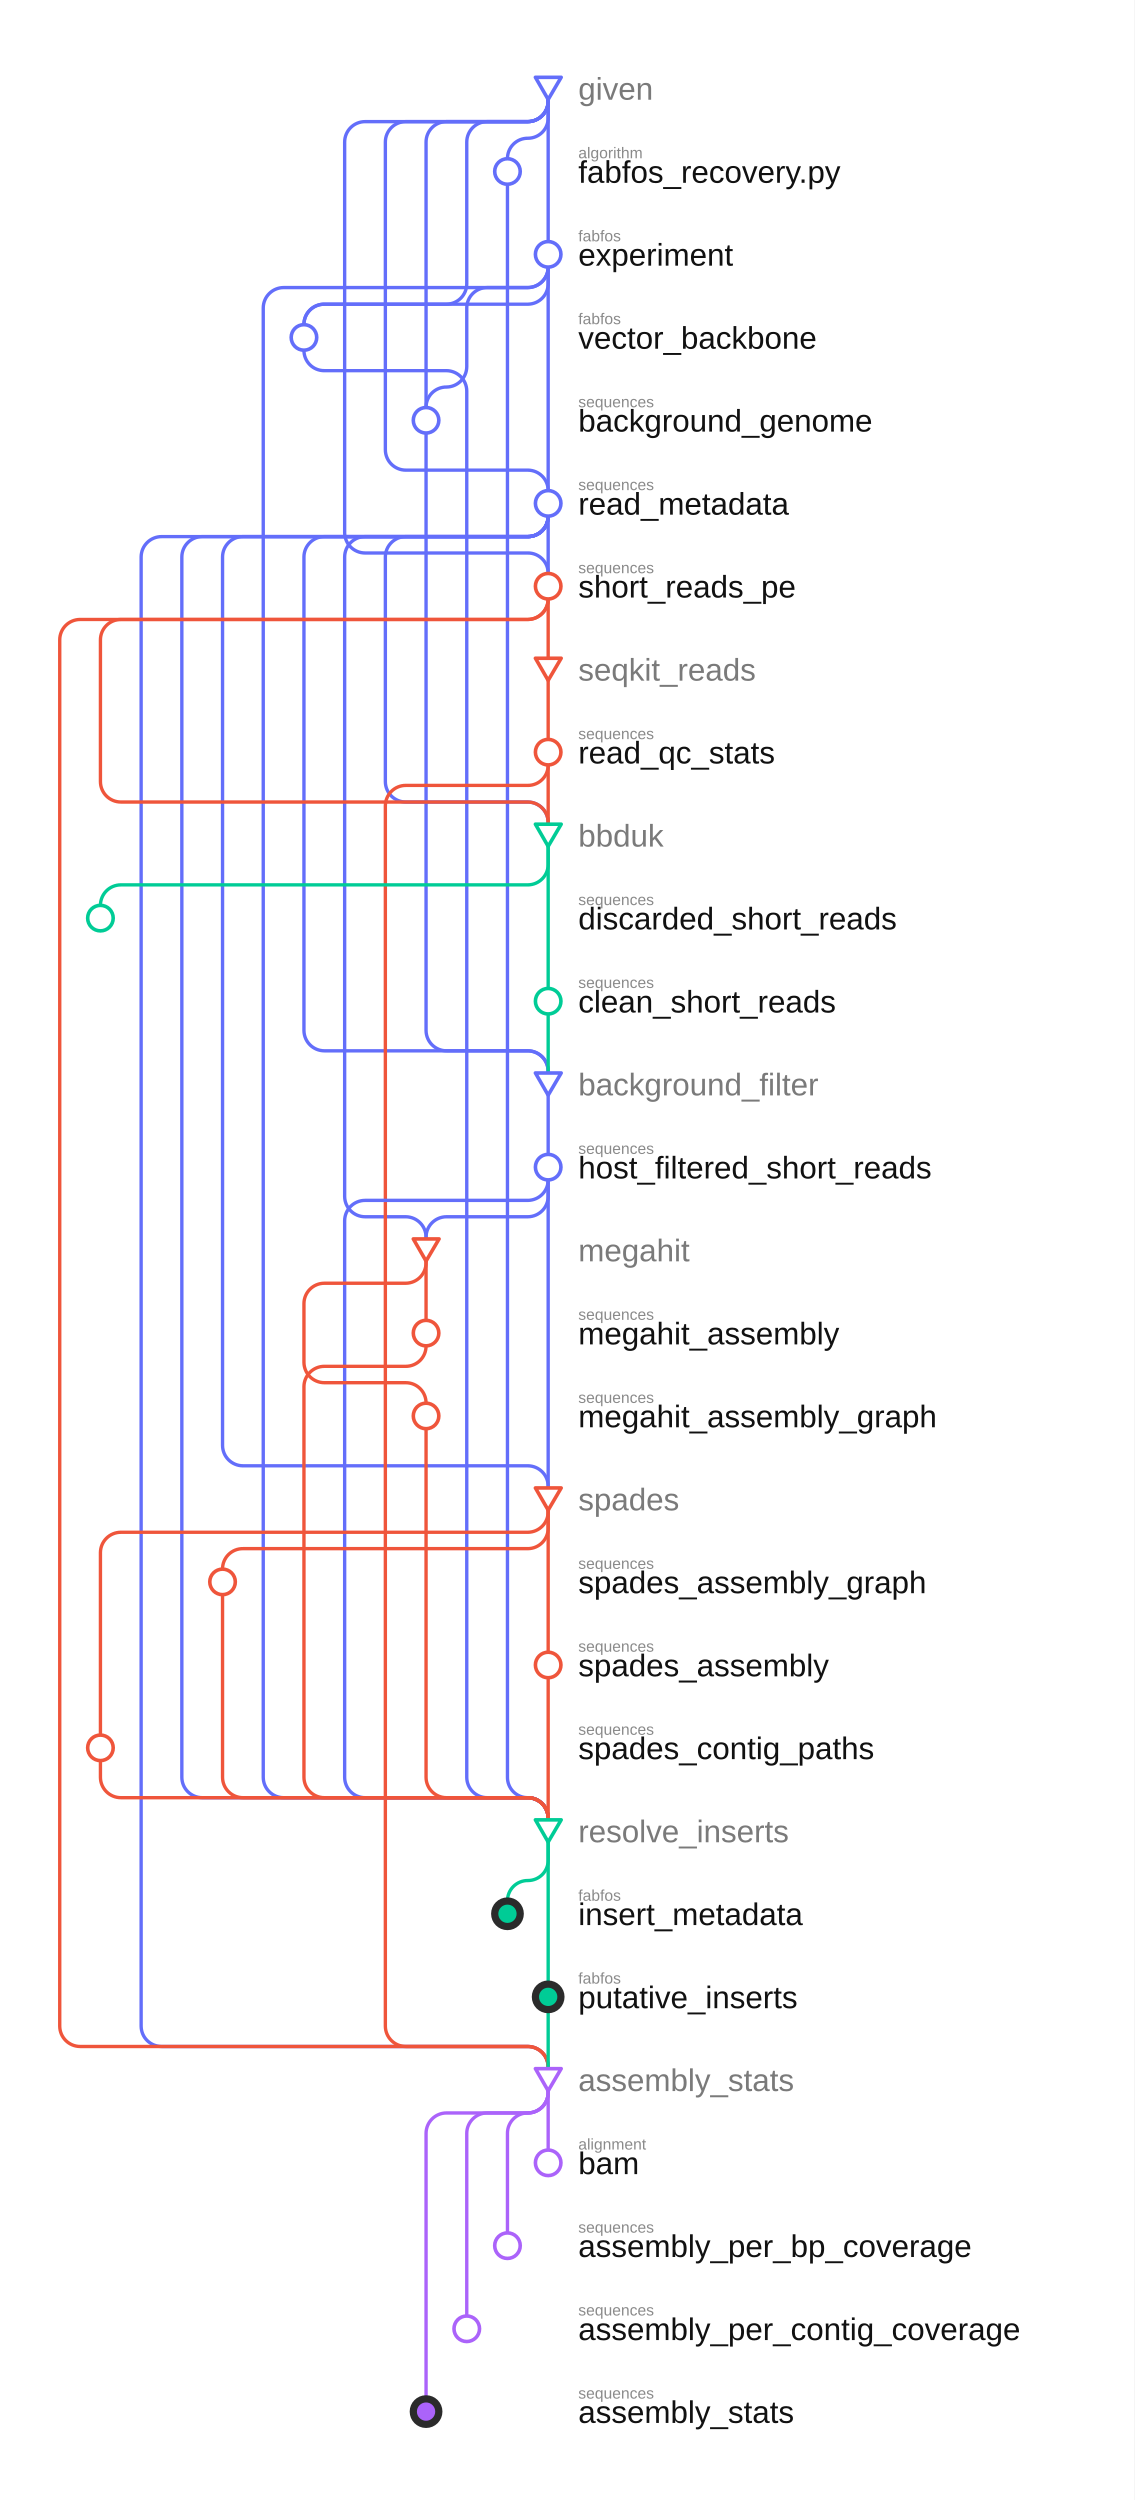
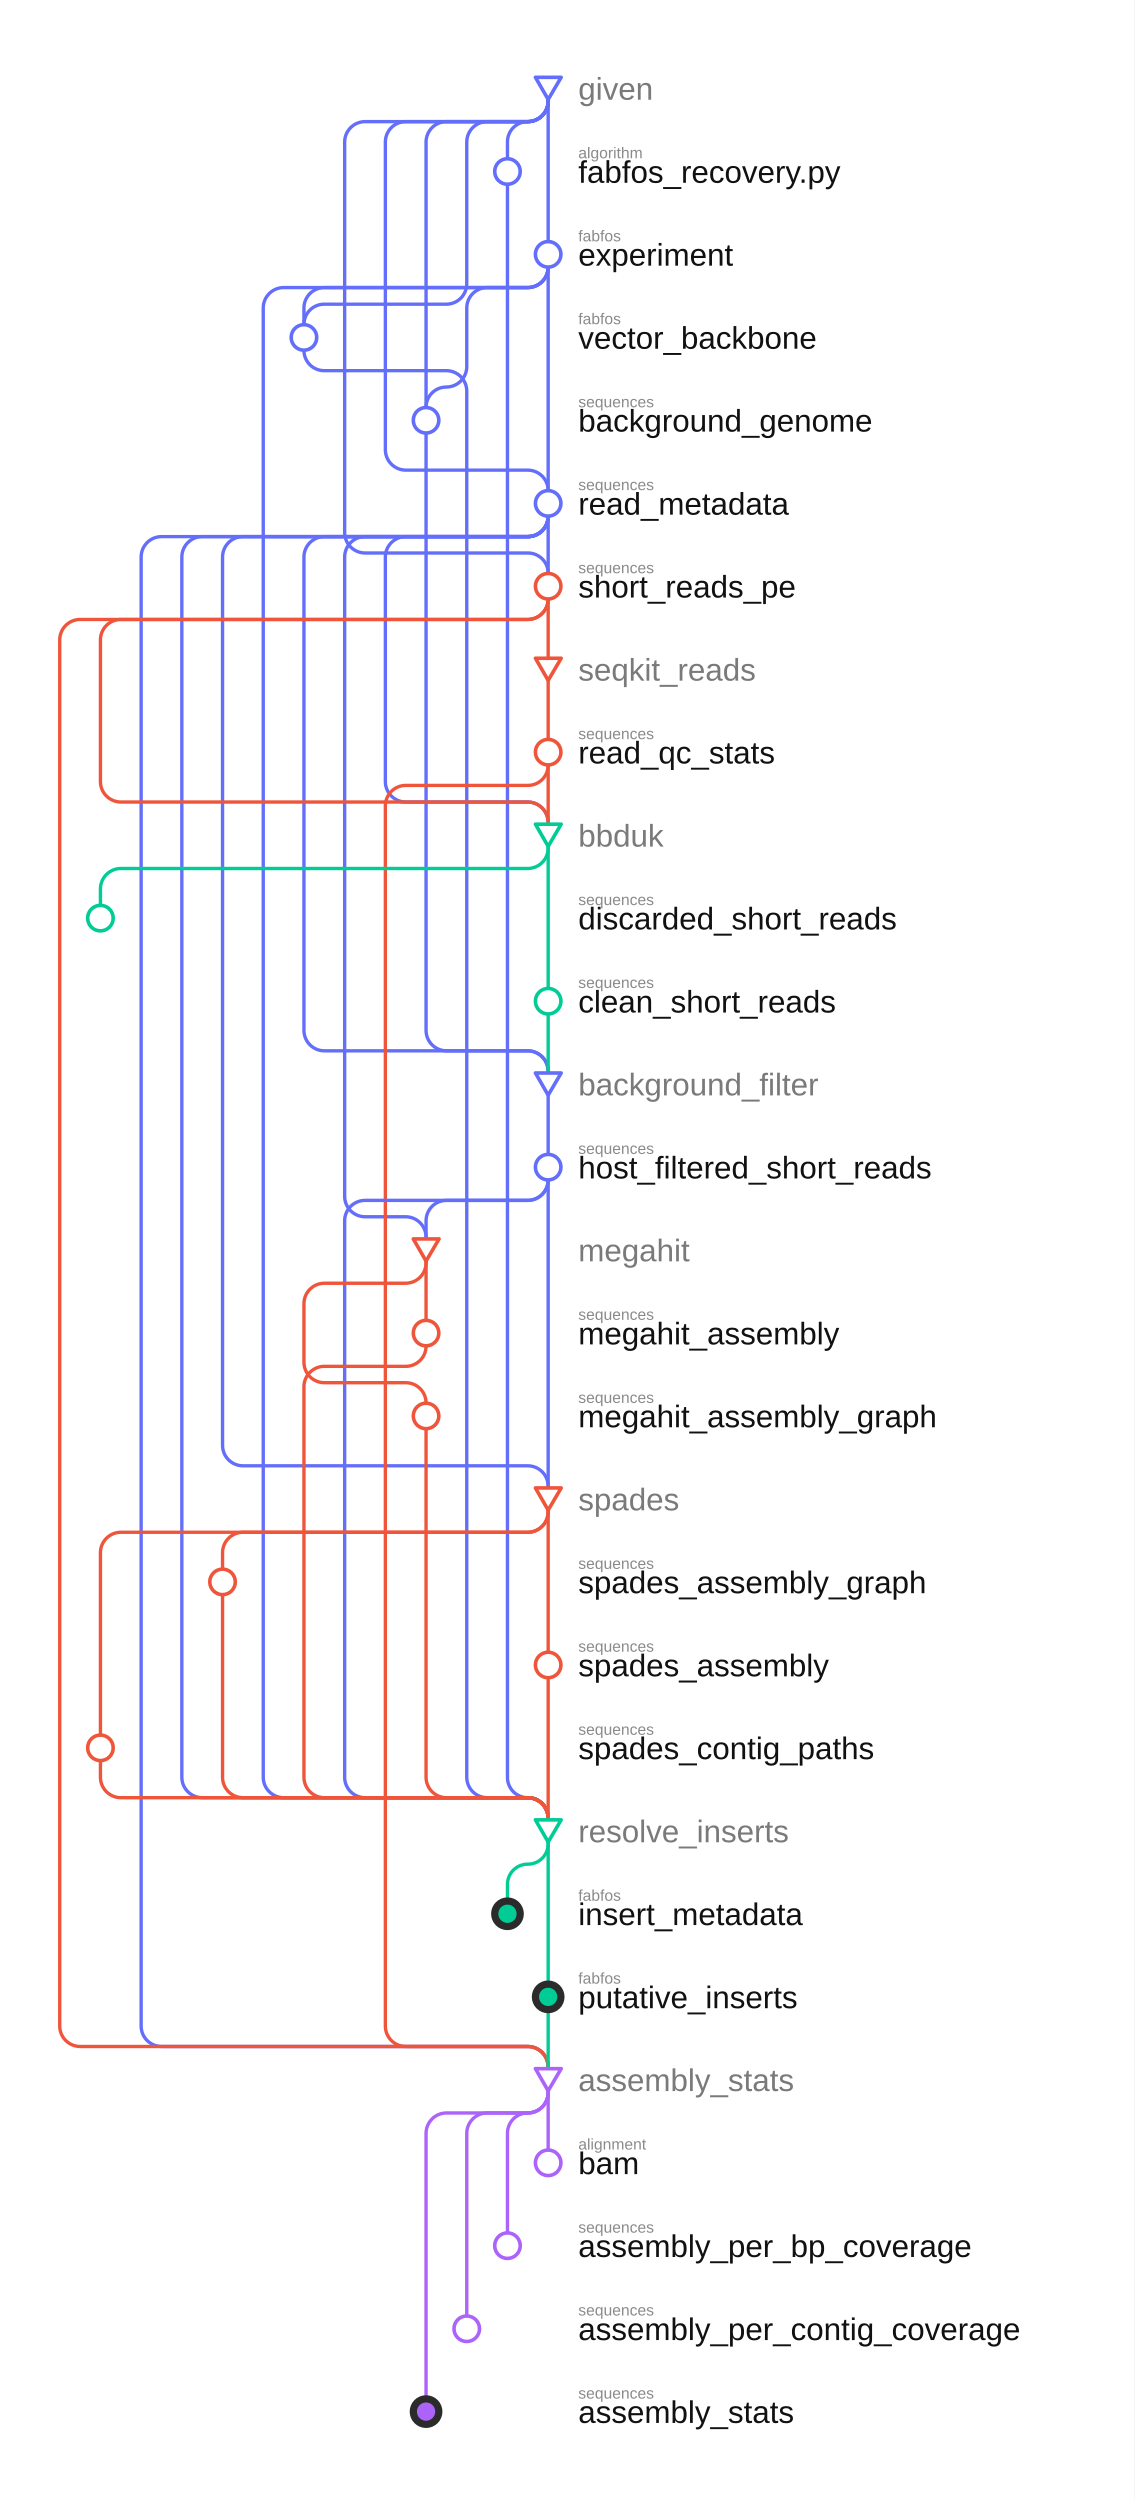
<svg xmlns="http://www.w3.org/2000/svg" width="471" height="1038" viewBox="0 0 471 1038">
  <rect width="471" height="1038" fill="#FFFFFF" />
  <g fill="none" stroke="#666666" stroke-width="1.4" stroke-linejoin="round" stroke-linecap="round">
    <path d="M 227.6,41.3 L 227.6,100.3" stroke="#636EFA" />
-     <path d="M 227.6,41.3 L 227.6,48.9 A 8.4,8.4 0 0 1 219.2,57.4 A 8.4,8.4 0 0 0 210.7,65.8 L 210.7,65.8" stroke="#636EFA" />
+     <path d="M 227.6,41.3 L 227.6,42.1 A 8.4,8.4 0 0 1 219.2,50.5 A 8.4,8.4 0 0 0 210.7,59.0 L 210.7,65.8" stroke="#636EFA" />
    <path d="M 227.6,41.3 L 227.6,42.1 A 8.5,8.5 0 0 1 219.2,50.5 L 202.3,50.5 A 8.5,8.5 0 0 0 193.8,59.0 L 193.8,117.8 A 8.5,8.5 0 0 1 185.4,126.3 L 134.7,126.3 A 8.4,8.4 0 0 0 126.2,134.7 L 126.2,134.7" stroke="#636EFA" />
    <path d="M 227.6,41.3 L 227.6,42.1 A 8.5,8.5 0 0 1 219.2,50.5 L 185.4,50.5 A 8.5,8.5 0 0 0 176.9,59.0 L 176.9,169.2" stroke="#636EFA" />
    <path d="M 227.6,41.3 L 227.6,42.1 A 8.5,8.5 0 0 1 219.2,50.5 L 168.5,50.5 A 8.5,8.5 0 0 0 160.0,59.0 L 160.0,186.7 A 8.5,8.5 0 0 0 168.5,195.2 L 219.2,195.2 A 8.5,8.5 0 0 1 227.6,203.6 L 227.6,203.6" stroke="#636EFA" />
    <path d="M 227.6,41.3 L 227.6,42.1 A 8.5,8.5 0 0 1 219.2,50.5 L 151.6,50.5 A 8.5,8.5 0 0 0 143.1,59.0 L 143.1,221.2 A 8.5,8.5 0 0 0 151.6,229.6 L 219.2,229.6 A 8.4,8.4 0 0 1 227.6,238.1 L 227.6,238.1" stroke="#636EFA" />
    <path d="M 210.7,76.5 L 210.7,737.9 A 8.4,8.4 0 0 0 219.2,746.4 A 8.4,8.4 0 0 1 227.6,754.8 L 227.6,755.6" stroke="#636EFA" />
    <path d="M 227.6,111.0 L 227.6,203.6" stroke="#636EFA" />
    <path d="M 227.6,111.0 A 8.5,8.5 0 0 1 219.2,119.4 L 202.3,119.4 A 8.5,8.5 0 0 0 193.8,127.9 L 193.8,152.3 A 8.5,8.5 0 0 1 185.4,160.7 L 185.4,160.7 A 8.4,8.4 0 0 0 176.9,169.2 L 176.9,169.2" stroke="#636EFA" />
-     <path d="M 227.6,111.0 L 227.6,117.8 A 8.5,8.5 0 0 1 219.2,126.3 L 134.7,126.3 A 8.4,8.4 0 0 0 126.2,134.7 L 126.2,134.7" stroke="#636EFA" />
+     <path d="M 227.6,111.0 A 8.5,8.5 0 0 1 219.2,119.4 L 134.7,119.4 A 8.5,8.5 0 0 0 126.2,127.9 L 126.2,134.7" stroke="#636EFA" />
    <path d="M 227.6,111.0 A 8.5,8.5 0 0 1 219.2,119.4 L 117.8,119.4 A 8.5,8.5 0 0 0 109.3,127.9 L 109.3,737.9 A 8.5,8.5 0 0 0 117.8,746.4 L 219.2,746.4 A 8.5,8.5 0 0 1 227.6,754.8 L 227.6,755.6" stroke="#636EFA" />
    <path d="M 126.2,145.4 A 8.4,8.4 0 0 0 134.7,153.9 L 185.4,153.9 A 8.5,8.5 0 0 1 193.8,162.3 L 193.8,737.9 A 8.5,8.5 0 0 0 202.3,746.4 L 219.2,746.4 A 8.5,8.5 0 0 1 227.6,754.8 L 227.6,755.6" stroke="#636EFA" />
    <path d="M 176.9,179.9 L 176.9,427.9 A 8.5,8.5 0 0 0 185.4,436.3 L 219.2,436.3 A 8.5,8.5 0 0 1 227.6,444.8 L 227.6,445.5" stroke="#636EFA" />
    <path d="M 227.6,214.3 L 227.6,238.1" stroke="#636EFA" />
    <path d="M 227.6,214.3 A 8.4,8.4 0 0 1 219.2,222.8 L 168.5,222.8 A 8.5,8.5 0 0 0 160.0,231.2 L 160.0,324.5 A 8.5,8.5 0 0 0 168.5,333.0 L 219.2,333.0 A 8.5,8.5 0 0 1 227.6,341.4 L 227.6,342.2" stroke="#636EFA" />
    <path d="M 227.6,214.3 A 8.4,8.4 0 0 1 219.2,222.8 L 151.6,222.8 A 8.5,8.5 0 0 0 143.1,231.2 L 143.1,496.8 A 8.5,8.5 0 0 0 151.6,505.2 L 168.5,505.2 A 8.5,8.5 0 0 1 176.9,513.7 L 176.9,514.4" stroke="#636EFA" />
    <path d="M 227.6,214.3 A 8.4,8.4 0 0 1 219.2,222.8 L 134.7,222.8 A 8.5,8.5 0 0 0 126.2,231.2 L 126.2,427.9 A 8.5,8.5 0 0 0 134.7,436.3 L 219.2,436.3 A 8.5,8.5 0 0 1 227.6,444.8 L 227.6,445.5" stroke="#636EFA" />
    <path d="M 227.6,214.3 A 8.4,8.4 0 0 1 219.2,222.8 L 100.9,222.8 A 8.5,8.5 0 0 0 92.4,231.2 L 92.4,600.1 A 8.5,8.5 0 0 0 100.9,608.6 L 219.2,608.6 A 8.5,8.5 0 0 1 227.6,617.0 L 227.6,617.8" stroke="#636EFA" />
    <path d="M 227.6,214.3 A 8.4,8.4 0 0 1 219.2,222.8 L 84.0,222.8 A 8.5,8.5 0 0 0 75.5,231.2 L 75.5,737.9 A 8.5,8.5 0 0 0 84.0,746.4 L 219.2,746.4 A 8.5,8.5 0 0 1 227.6,754.8 L 227.6,755.6" stroke="#636EFA" />
    <path d="M 227.6,214.3 A 8.4,8.4 0 0 1 219.2,222.8 L 67.1,222.8 A 8.5,8.5 0 0 0 58.6,231.2 L 58.6,841.3 A 8.5,8.5 0 0 0 67.1,849.7 L 219.2,849.7 A 8.5,8.5 0 0 1 227.6,858.2 L 227.6,858.9" stroke="#636EFA" />
    <path d="M 227.6,248.8 L 227.6,273.3" stroke="#EF553B" />
    <path d="M 227.6,248.8 L 227.6,248.8 A 8.5,8.5 0 0 1 219.2,257.2 L 50.2,257.2 A 8.5,8.5 0 0 0 41.7,265.7 L 41.7,324.5 A 8.5,8.5 0 0 0 50.2,333.0 L 219.2,333.0 A 8.5,8.5 0 0 1 227.6,341.4 L 227.6,342.2" stroke="#EF553B" />
    <path d="M 227.6,248.8 L 227.6,248.8 A 8.5,8.5 0 0 1 219.2,257.2 L 33.3,257.2 A 8.5,8.5 0 0 0 24.8,265.7 L 24.8,841.3 A 8.5,8.5 0 0 0 33.3,849.7 L 219.2,849.7 A 8.5,8.5 0 0 1 227.6,858.2 L 227.6,858.9" stroke="#EF553B" />
    <path d="M 227.6,282.5 L 227.6,307.0" stroke="#EF553B" />
    <path d="M 227.6,317.7 L 227.6,342.2" stroke="#EF553B" />
    <path d="M 227.6,317.7 A 8.4,8.4 0 0 1 219.2,326.1 L 168.5,326.1 A 8.5,8.5 0 0 0 160.0,334.6 L 160.0,841.3 A 8.5,8.5 0 0 0 168.5,849.7 L 219.2,849.7 A 8.5,8.5 0 0 1 227.6,858.2 L 227.6,858.9" stroke="#EF553B" />
    <path d="M 227.6,351.4 L 227.6,410.3" stroke="#00CC96" />
-     <path d="M 227.6,351.4 L 227.6,359.0 A 8.5,8.5 0 0 1 219.2,367.4 L 50.2,367.4 A 8.5,8.5 0 0 0 41.7,375.9 L 41.7,375.9" stroke="#00CC96" />
+     <path d="M 227.6,351.4 L 227.6,352.1 A 8.5,8.5 0 0 1 219.2,360.6 L 50.2,360.6 A 8.5,8.5 0 0 0 41.7,369.0 L 41.7,375.9" stroke="#00CC96" />
    <path d="M 227.6,421.0 L 227.6,445.5" stroke="#00CC96" />
    <path d="M 227.6,454.7 L 227.6,479.2" stroke="#636EFA" />
    <path d="M 227.6,489.9 L 227.6,617.8" stroke="#636EFA" />
-     <path d="M 227.6,489.9 L 227.6,496.8 A 8.5,8.5 0 0 1 219.2,505.2 L 185.4,505.2 A 8.5,8.5 0 0 0 176.9,513.7 L 176.9,514.4" stroke="#636EFA" />
+     <path d="M 227.6,489.9 L 227.6,489.9 A 8.5,8.5 0 0 1 219.2,498.4 L 185.4,498.4 A 8.5,8.5 0 0 0 176.9,506.8 L 176.9,514.4" stroke="#636EFA" />
    <path d="M 227.6,489.9 L 227.6,489.9 A 8.5,8.5 0 0 1 219.2,498.4 L 151.6,498.4 A 8.5,8.5 0 0 0 143.1,506.8 L 143.1,737.9 A 8.5,8.5 0 0 0 151.6,746.4 L 219.2,746.4 A 8.5,8.5 0 0 1 227.6,754.8 L 227.6,755.6" stroke="#636EFA" />
    <path d="M 176.9,523.6 L 176.9,548.1" stroke="#EF553B" />
    <path d="M 176.9,523.6 L 176.9,524.4 A 8.5,8.5 0 0 1 168.5,532.8 L 134.7,532.8 A 8.5,8.5 0 0 0 126.2,541.3 L 126.2,565.7 A 8.5,8.5 0 0 0 134.7,574.1 L 168.5,574.1 A 8.4,8.4 0 0 1 176.9,582.6 L 176.9,582.6" stroke="#EF553B" />
    <path d="M 176.9,558.8 A 8.4,8.4 0 0 1 168.5,567.3 L 134.7,567.3 A 8.5,8.5 0 0 0 126.2,575.7 L 126.2,737.9 A 8.5,8.5 0 0 0 134.7,746.4 L 219.2,746.4 A 8.5,8.5 0 0 1 227.6,754.8 L 227.6,755.6" stroke="#EF553B" />
    <path d="M 176.9,593.3 L 176.9,737.9 A 8.5,8.5 0 0 0 185.4,746.4 L 219.2,746.4 A 8.5,8.5 0 0 1 227.6,754.8 L 227.6,755.6" stroke="#EF553B" />
    <path d="M 227.6,627.0 L 227.6,685.9" stroke="#EF553B" />
-     <path d="M 227.6,627.0 L 227.6,634.6 A 8.5,8.5 0 0 1 219.2,643.0 L 100.9,643.0 A 8.4,8.4 0 0 0 92.4,651.5 L 92.4,651.5" stroke="#EF553B" />
+     <path d="M 227.6,627.0 L 227.6,627.7 A 8.5,8.5 0 0 1 219.2,636.2 L 100.9,636.2 A 8.5,8.5 0 0 0 92.4,644.6 L 92.4,651.5" stroke="#EF553B" />
    <path d="M 227.6,627.0 L 227.6,627.7 A 8.5,8.5 0 0 1 219.2,636.2 L 50.2,636.2 A 8.5,8.5 0 0 0 41.7,644.6 L 41.7,720.4" stroke="#EF553B" />
    <path d="M 92.4,662.2 L 92.4,737.9 A 8.5,8.5 0 0 0 100.9,746.4 L 219.2,746.4 A 8.5,8.5 0 0 1 227.6,754.8 L 227.6,755.6" stroke="#EF553B" />
    <path d="M 227.6,696.6 L 227.6,755.6" stroke="#EF553B" />
    <path d="M 41.7,731.1 L 41.7,737.9 A 8.5,8.5 0 0 0 50.2,746.4 L 219.2,746.4 A 8.5,8.5 0 0 1 227.6,754.8 L 227.6,755.6" stroke="#EF553B" />
    <path d="M 227.6,764.8 L 227.6,823.7" stroke="#00CC96" />
-     <path d="M 227.6,764.8 L 227.6,772.4 A 8.4,8.4 0 0 1 219.2,780.8 L 219.2,780.8 A 8.4,8.4 0 0 0 210.7,789.3 L 210.7,789.3" stroke="#00CC96" />
+     <path d="M 227.6,764.8 L 227.6,765.5 A 8.4,8.4 0 0 1 219.2,774.0 A 8.4,8.4 0 0 0 210.7,782.4 L 210.7,789.3" stroke="#00CC96" />
    <path d="M 227.6,834.4 L 227.6,858.9" stroke="#00CC96" />
    <path d="M 227.6,868.1 L 227.6,892.6" stroke="#AB63FA" />
    <path d="M 227.6,868.1 L 227.6,868.9 A 8.4,8.4 0 0 1 219.2,877.3 A 8.4,8.4 0 0 0 210.7,885.8 L 210.7,927.1" stroke="#AB63FA" />
    <path d="M 227.6,868.1 L 227.6,868.9 A 8.5,8.5 0 0 1 219.2,877.3 L 202.3,877.3 A 8.5,8.5 0 0 0 193.8,885.8 L 193.8,961.5" stroke="#AB63FA" />
    <path d="M 227.6,868.1 L 227.6,868.9 A 8.5,8.5 0 0 1 219.2,877.3 L 185.4,877.3 A 8.5,8.5 0 0 0 176.9,885.8 L 176.9,996.0" stroke="#AB63FA" />
  </g>
  <g>
    <polygon points="222.3,32.1 233.0,32.1 227.6,41.3" fill="#FFFFFF" stroke="#636EFA" stroke-width="1.5" stroke-linejoin="round" />
    <text x="240.1" y="41.4" font-family="Arial" font-size="13" fill="#7A7A7A" text-anchor="start">given</text>
  </g>
  <g>
    <circle cx="210.7" cy="71.2" r="5.3" fill="#FFFFFF" stroke="#636EFA" stroke-width="1.5" />
    <text x="240.1" y="65.7" font-family="Arial" font-size="6.5" fill="#8A8A8A" text-anchor="start">algorithm</text>
    <text x="240.1" y="75.9" font-family="Arial" font-size="13" fill="#111111" text-anchor="start">fabfos_recovery.py</text>
  </g>
  <g>
    <circle cx="227.6" cy="105.6" r="5.3" fill="#FFFFFF" stroke="#636EFA" stroke-width="1.5" />
    <text x="240.1" y="100.2" font-family="Arial" font-size="6.5" fill="#8A8A8A" text-anchor="start">fabfos</text>
    <text x="240.1" y="110.3" font-family="Arial" font-size="13" fill="#111111" text-anchor="start">experiment</text>
  </g>
  <g>
    <circle cx="126.2" cy="140.1" r="5.3" fill="#FFFFFF" stroke="#636EFA" stroke-width="1.5" />
    <text x="240.1" y="134.6" font-family="Arial" font-size="6.5" fill="#8A8A8A" text-anchor="start">fabfos</text>
    <text x="240.1" y="144.8" font-family="Arial" font-size="13" fill="#111111" text-anchor="start">vector_backbone</text>
  </g>
  <g>
    <circle cx="176.9" cy="174.5" r="5.3" fill="#FFFFFF" stroke="#636EFA" stroke-width="1.5" />
    <text x="240.1" y="169.1" font-family="Arial" font-size="6.5" fill="#8A8A8A" text-anchor="start">sequences</text>
    <text x="240.1" y="179.2" font-family="Arial" font-size="13" fill="#111111" text-anchor="start">background_genome</text>
  </g>
  <g>
    <circle cx="227.6" cy="209.0" r="5.3" fill="#FFFFFF" stroke="#636EFA" stroke-width="1.5" />
    <text x="240.1" y="203.5" font-family="Arial" font-size="6.5" fill="#8A8A8A" text-anchor="start">sequences</text>
    <text x="240.1" y="213.7" font-family="Arial" font-size="13" fill="#111111" text-anchor="start">read_metadata</text>
  </g>
  <g>
    <circle cx="227.6" cy="243.4" r="5.3" fill="#FFFFFF" stroke="#EF553B" stroke-width="1.5" />
    <text x="240.1" y="238.0" font-family="Arial" font-size="6.5" fill="#8A8A8A" text-anchor="start">sequences</text>
    <text x="240.1" y="248.1" font-family="Arial" font-size="13" fill="#111111" text-anchor="start">short_reads_pe</text>
  </g>
  <g>
    <polygon points="222.3,273.3 233.0,273.3 227.6,282.5" fill="#FFFFFF" stroke="#EF553B" stroke-width="1.5" stroke-linejoin="round" />
    <text x="240.1" y="282.6" font-family="Arial" font-size="13" fill="#7A7A7A" text-anchor="start">seqkit_reads</text>
  </g>
  <g>
    <circle cx="227.6" cy="312.3" r="5.3" fill="#FFFFFF" stroke="#EF553B" stroke-width="1.5" />
    <text x="240.1" y="306.9" font-family="Arial" font-size="6.5" fill="#8A8A8A" text-anchor="start">sequences</text>
    <text x="240.1" y="317.0" font-family="Arial" font-size="13" fill="#111111" text-anchor="start">read_qc_stats</text>
  </g>
  <g>
    <polygon points="222.3,342.2 233.0,342.2 227.6,351.4" fill="#FFFFFF" stroke="#00CC96" stroke-width="1.5" stroke-linejoin="round" />
    <text x="240.1" y="351.5" font-family="Arial" font-size="13" fill="#7A7A7A" text-anchor="start">bbduk</text>
  </g>
  <g>
    <circle cx="41.7" cy="381.2" r="5.3" fill="#FFFFFF" stroke="#00CC96" stroke-width="1.5" />
    <text x="240.1" y="375.8" font-family="Arial" font-size="6.5" fill="#8A8A8A" text-anchor="start">sequences</text>
    <text x="240.1" y="385.9" font-family="Arial" font-size="13" fill="#111111" text-anchor="start">discarded_short_reads</text>
  </g>
  <g>
    <circle cx="227.6" cy="415.7" r="5.3" fill="#FFFFFF" stroke="#00CC96" stroke-width="1.5" />
    <text x="240.1" y="410.2" font-family="Arial" font-size="6.5" fill="#8A8A8A" text-anchor="start">sequences</text>
    <text x="240.1" y="420.4" font-family="Arial" font-size="13" fill="#111111" text-anchor="start">clean_short_reads</text>
  </g>
  <g>
    <polygon points="222.3,445.5 233.0,445.5 227.6,454.7" fill="#FFFFFF" stroke="#636EFA" stroke-width="1.5" stroke-linejoin="round" />
    <text x="240.1" y="454.8" font-family="Arial" font-size="13" fill="#7A7A7A" text-anchor="start">background_filter</text>
  </g>
  <g>
    <circle cx="227.6" cy="484.6" r="5.3" fill="#FFFFFF" stroke="#636EFA" stroke-width="1.5" />
    <text x="240.1" y="479.1" font-family="Arial" font-size="6.5" fill="#8A8A8A" text-anchor="start">sequences</text>
    <text x="240.1" y="489.3" font-family="Arial" font-size="13" fill="#111111" text-anchor="start">host_filtered_short_reads</text>
  </g>
  <g>
    <polygon points="171.6,514.4 182.3,514.4 176.9,523.6" fill="#FFFFFF" stroke="#EF553B" stroke-width="1.5" stroke-linejoin="round" />
    <text x="240.1" y="523.7" font-family="Arial" font-size="13" fill="#7A7A7A" text-anchor="start">megahit</text>
  </g>
  <g>
    <circle cx="176.9" cy="553.5" r="5.3" fill="#FFFFFF" stroke="#EF553B" stroke-width="1.5" />
    <text x="240.1" y="548.0" font-family="Arial" font-size="6.5" fill="#8A8A8A" text-anchor="start">sequences</text>
    <text x="240.1" y="558.2" font-family="Arial" font-size="13" fill="#111111" text-anchor="start">megahit_assembly</text>
  </g>
  <g>
    <circle cx="176.9" cy="587.9" r="5.3" fill="#FFFFFF" stroke="#EF553B" stroke-width="1.5" />
    <text x="240.1" y="582.5" font-family="Arial" font-size="6.5" fill="#8A8A8A" text-anchor="start">sequences</text>
    <text x="240.1" y="592.6" font-family="Arial" font-size="13" fill="#111111" text-anchor="start">megahit_assembly_graph</text>
  </g>
  <g>
    <polygon points="222.3,617.8 233.0,617.8 227.6,627.0" fill="#FFFFFF" stroke="#EF553B" stroke-width="1.5" stroke-linejoin="round" />
    <text x="240.1" y="627.1" font-family="Arial" font-size="13" fill="#7A7A7A" text-anchor="start">spades</text>
  </g>
  <g>
    <circle cx="92.4" cy="656.8" r="5.3" fill="#FFFFFF" stroke="#EF553B" stroke-width="1.5" />
    <text x="240.1" y="651.4" font-family="Arial" font-size="6.5" fill="#8A8A8A" text-anchor="start">sequences</text>
    <text x="240.1" y="661.5" font-family="Arial" font-size="13" fill="#111111" text-anchor="start">spades_assembly_graph</text>
  </g>
  <g>
    <circle cx="227.6" cy="691.3" r="5.3" fill="#FFFFFF" stroke="#EF553B" stroke-width="1.5" />
    <text x="240.1" y="685.8" font-family="Arial" font-size="6.5" fill="#8A8A8A" text-anchor="start">sequences</text>
    <text x="240.1" y="696.0" font-family="Arial" font-size="13" fill="#111111" text-anchor="start">spades_assembly</text>
  </g>
  <g>
    <circle cx="41.7" cy="725.7" r="5.3" fill="#FFFFFF" stroke="#EF553B" stroke-width="1.5" />
    <text x="240.1" y="720.3" font-family="Arial" font-size="6.5" fill="#8A8A8A" text-anchor="start">sequences</text>
    <text x="240.1" y="730.4" font-family="Arial" font-size="13" fill="#111111" text-anchor="start">spades_contig_paths</text>
  </g>
  <g>
    <polygon points="222.3,755.6 233.0,755.6 227.6,764.8" fill="#FFFFFF" stroke="#00CC96" stroke-width="1.5" stroke-linejoin="round" />
    <text x="240.1" y="764.9" font-family="Arial" font-size="13" fill="#7A7A7A" text-anchor="start">resolve_inserts</text>
  </g>
  <g>
    <circle cx="210.7" cy="794.6" r="5.3" fill="#00CC96" stroke="#2B2B2B" stroke-width="3.0" />
    <text x="240.1" y="789.2" font-family="Arial" font-size="6.5" fill="#8A8A8A" text-anchor="start">fabfos</text>
    <text x="240.1" y="799.3" font-family="Arial" font-size="13" fill="#111111" text-anchor="start">insert_metadata</text>
  </g>
  <g>
    <circle cx="227.6" cy="829.1" r="5.3" fill="#00CC96" stroke="#2B2B2B" stroke-width="3.0" />
    <text x="240.1" y="823.6" font-family="Arial" font-size="6.5" fill="#8A8A8A" text-anchor="start">fabfos</text>
    <text x="240.1" y="833.8" font-family="Arial" font-size="13" fill="#111111" text-anchor="start">putative_inserts</text>
  </g>
  <g>
    <polygon points="222.3,858.9 233.0,858.9 227.6,868.1" fill="#FFFFFF" stroke="#AB63FA" stroke-width="1.5" stroke-linejoin="round" />
    <text x="240.1" y="868.2" font-family="Arial" font-size="13" fill="#7A7A7A" text-anchor="start">assembly_stats</text>
  </g>
  <g>
    <circle cx="227.6" cy="898.0" r="5.3" fill="#FFFFFF" stroke="#AB63FA" stroke-width="1.5" />
    <text x="240.1" y="892.5" font-family="Arial" font-size="6.5" fill="#8A8A8A" text-anchor="start">alignment</text>
    <text x="240.1" y="902.7" font-family="Arial" font-size="13" fill="#111111" text-anchor="start">bam</text>
  </g>
  <g>
    <circle cx="210.7" cy="932.4" r="5.3" fill="#FFFFFF" stroke="#AB63FA" stroke-width="1.5" />
    <text x="240.1" y="927.0" font-family="Arial" font-size="6.5" fill="#8A8A8A" text-anchor="start">sequences</text>
    <text x="240.1" y="937.1" font-family="Arial" font-size="13" fill="#111111" text-anchor="start">assembly_per_bp_coverage</text>
  </g>
  <g>
    <circle cx="193.8" cy="966.9" r="5.3" fill="#FFFFFF" stroke="#AB63FA" stroke-width="1.5" />
    <text x="240.1" y="961.4" font-family="Arial" font-size="6.5" fill="#8A8A8A" text-anchor="start">sequences</text>
    <text x="240.1" y="971.6" font-family="Arial" font-size="13" fill="#111111" text-anchor="start">assembly_per_contig_coverage</text>
  </g>
  <g>
    <circle cx="176.9" cy="1001.3" r="5.3" fill="#AB63FA" stroke="#2B2B2B" stroke-width="3.0" />
    <text x="240.1" y="995.9" font-family="Arial" font-size="6.5" fill="#8A8A8A" text-anchor="start">sequences</text>
    <text x="240.1" y="1006.0" font-family="Arial" font-size="13" fill="#111111" text-anchor="start">assembly_stats</text>
  </g>
</svg>
